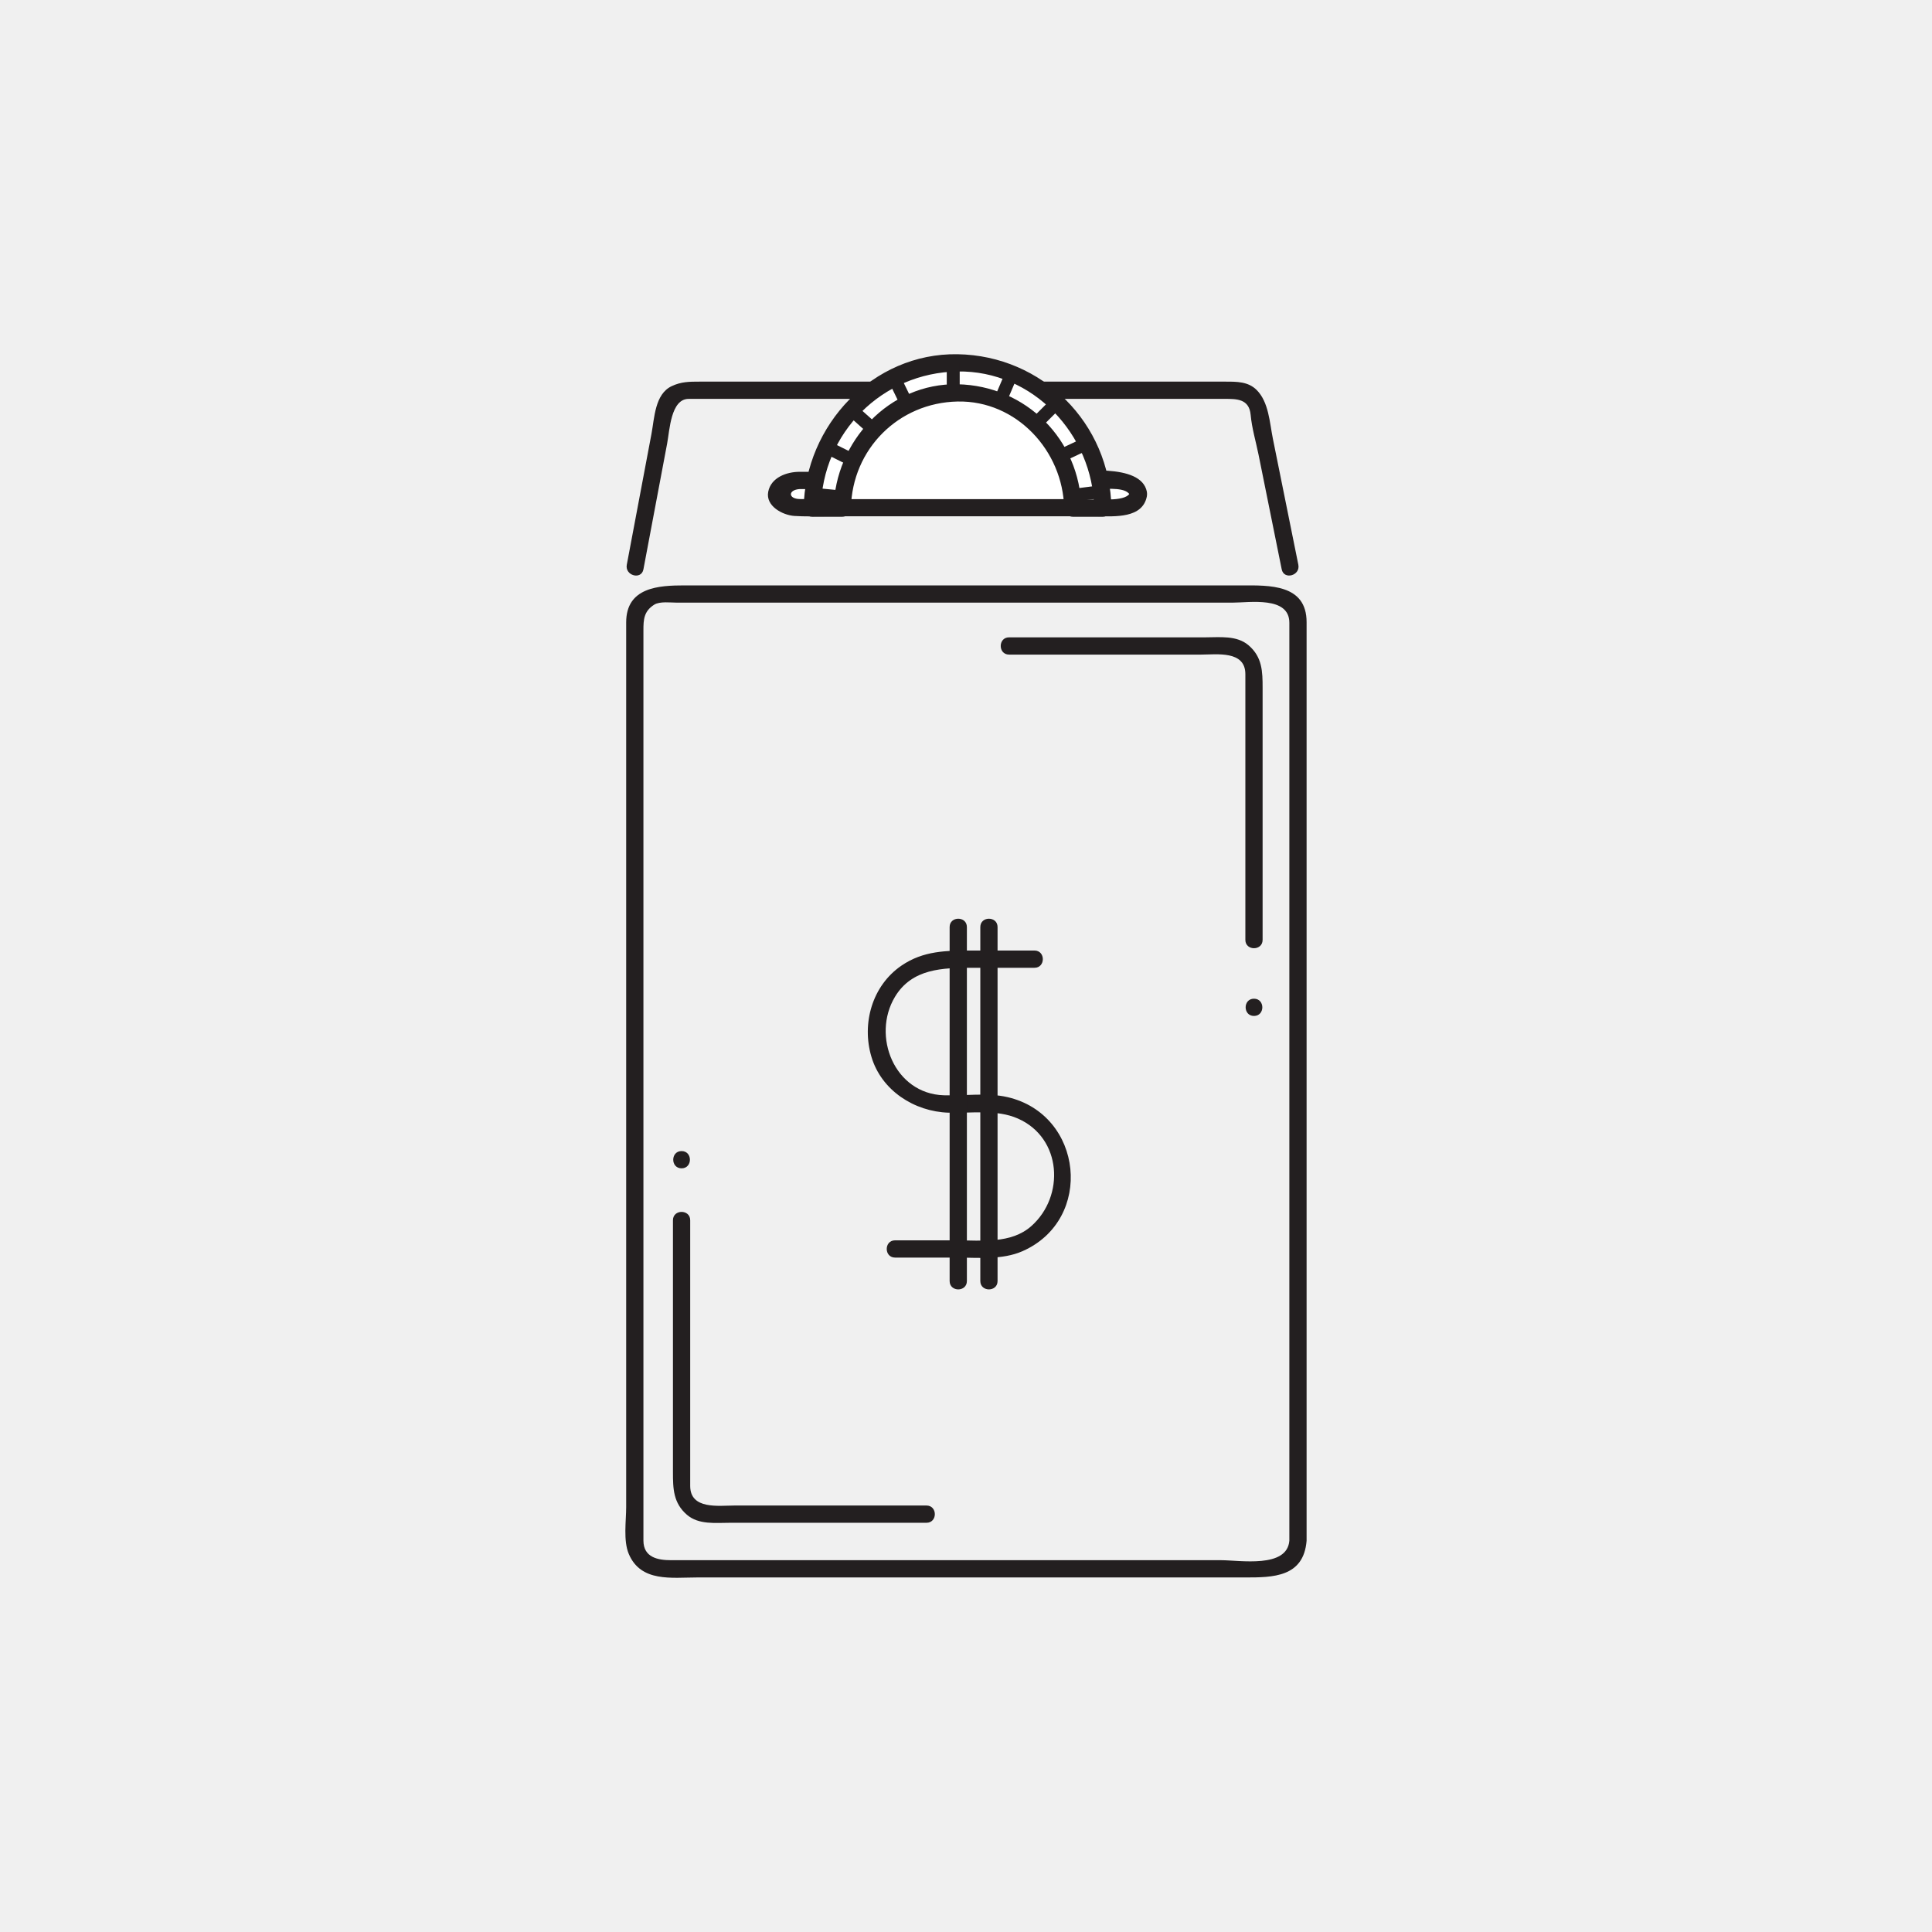
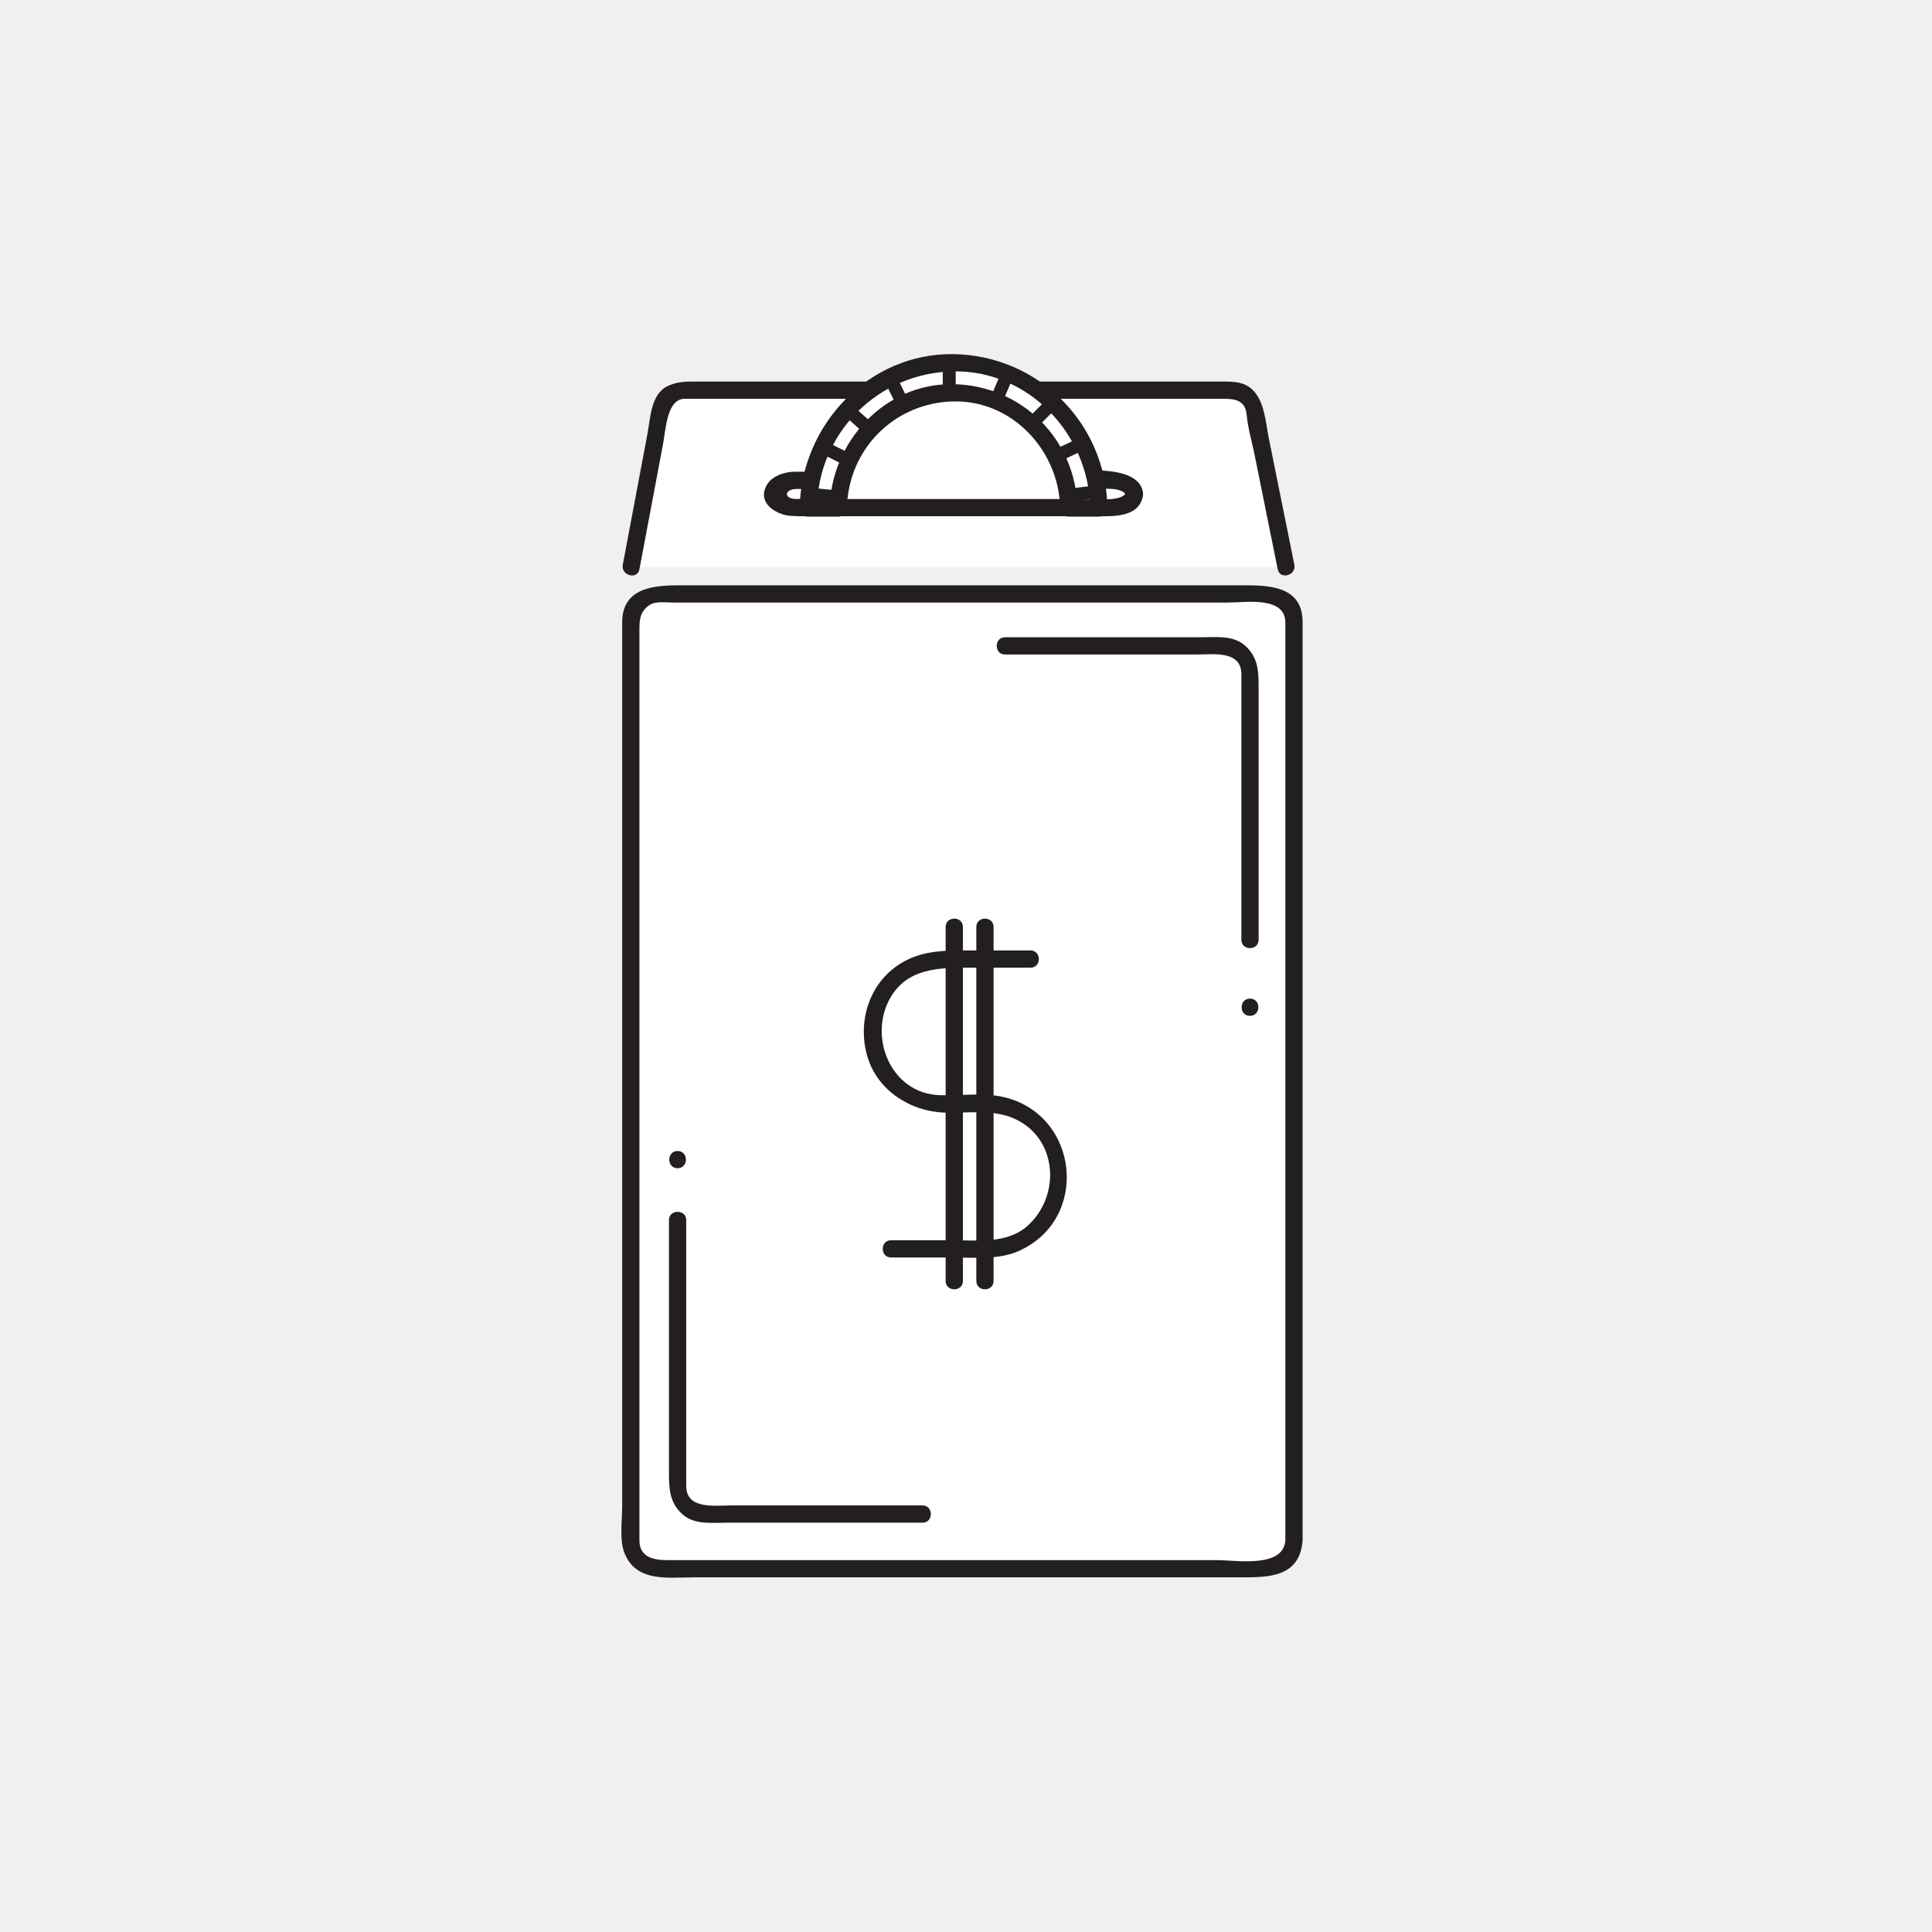
- <svg xmlns="http://www.w3.org/2000/svg" version="1.1" id="Layer_1" x="0px" y="0px" width="560px" height="560px" viewBox="-999.5 400.5 560 560" enable-background="new -999.5 400.5 560 560" xml:space="preserve">
+ <svg xmlns="http://www.w3.org/2000/svg" version="1.1" id="Layer_1" x="0px" y="0px" width="560px" height="560px" viewBox="0 0 560 560" enable-background="new 0 0 560 560" xml:space="preserve">
+   <g>
+     <path fill="#FFFFFF" d="M375.066,446.555c0,4.502-3.65,8.15-8.152,8.15H190.992c-4.5,0-8.15-3.648-8.15-8.15V180.304   c0-4.501,3.65-8.15,8.15-8.15h175.922c4.502,0,8.152,3.649,8.152,8.15V446.555z" />
+     <g>
+       <path fill="#231F20" d="M372.566,446.555c-0.651,8.075-14.344,5.65-19.814,5.65c-12.902,0-25.805,0-38.707,0    c-31.351,0-62.7,0-94.051,0c-8.887,0-17.773,0-26.66,0c-3.703,0-7.992-0.746-7.992-5.695c0-1.229,0-2.457,0-3.687    c0-20.204,0-40.408,0-60.612c0-59.711,0-119.422,0-179.133c0-6.815,0-13.631,0-20.446c0-3,0.102-5.507,3.167-7.41    c1.604-0.996,4.792-0.568,6.581-0.568c25.292,0,50.585,0,75.877,0c28.352,0,56.704,0,85.056,0c4.994,0,16.544-1.942,16.544,5.828    c0,4.672,0,9.345,0,14.017c0,57.794,0,115.589,0,173.383C372.566,394.105,372.566,420.33,372.566,446.555c0,3.225,5,3.225,5,0    c0-44.375,0-88.75,0-133.125c0-44.375,0-88.751,0-133.126c0-11.072-10.907-10.65-18.654-10.65c-11.365,0-22.73,0-34.095,0    c-31.718,0-63.435,0-95.152,0c-10.792,0-21.583,0-32.374,0c-7.471,0-16.949,0.5-16.949,10.729c0,14.853,0,29.705,0,44.557    c0,60.99,0,121.979,0,182.968c0,9.631,0,19.262,0,28.893c0,4.043-0.872,9.738,0.757,13.592c3.497,8.272,12.502,6.812,19.779,6.812    c11.908,0,23.816,0,35.724,0c30.546,0,61.093,0,91.64,0c10.515,0,21.03,0,31.545,0c7.994,0,16.925-0.051,17.78-10.65    C377.826,443.339,372.824,443.363,372.566,446.555z" />
+     </g>
+   </g>
  <g>
    <g>
-       <g>
-         <path fill="#231F20" d="M-625.776,847.08c-0.652,8.075-14.343,5.65-19.813,5.65c-12.902,0-25.806,0-38.707,0     c-31.351,0-62.701,0-94.052,0c-8.887,0-17.773,0-26.66,0c-3.703,0-7.992-0.746-7.992-5.695c0-1.229,0-2.457,0-3.687     c0-20.204,0-40.408,0-60.612c0-59.711,0-119.422,0-179.133c0-6.815,0-13.631,0-20.446c0-3,0.102-5.507,3.167-7.41     c1.604-0.995,4.792-0.567,6.581-0.567c25.292,0,50.585,0,75.877,0c28.352,0,56.704,0,85.056,0c4.995,0,16.544-1.942,16.544,5.828     c0,4.672,0,9.344,0,14.017c0,57.794,0,115.588,0,173.382C-625.776,794.631-625.776,820.855-625.776,847.08c0,3.226,5,3.226,5,0     c0-44.375,0-88.75,0-133.125s0-88.75,0-133.125c0-11.072-10.907-10.65-18.654-10.65c-11.364,0-22.729,0-34.095,0     c-31.717,0-63.435,0-95.152,0c-10.792,0-21.583,0-32.374,0c-7.471,0-16.949,0.5-16.949,10.73c0,14.852,0,29.705,0,44.557     c0,60.989,0,121.979,0,182.969c0,9.631,0,19.262,0,28.893c0,4.043-0.872,9.738,0.757,13.592     c3.497,8.272,12.502,6.812,19.779,6.812c11.908,0,23.816,0,35.724,0c30.546,0,61.093,0,91.64,0c10.515,0,21.03,0,31.545,0     c7.994,0,16.925-0.051,17.779-10.65C-620.518,843.864-625.52,843.889-625.776,847.08z" />
-       </g>
+       <path fill="#231F20" d="M196.402,338.619c3.225,0,3.225-5,0-5S193.178,338.619,196.402,338.619L196.402,338.619z" />
    </g>
+   </g>
+   <g>
    <g>
-       <g>
-         <path fill="#231F20" d="M-801.94,739.146c3.224,0,3.224-5,0-5C-805.165,734.146-805.165,739.146-801.94,739.146L-801.94,739.146z     " />
-       </g>
+       <path fill="#231F20" d="M267.393,436.359c-11.299,0-22.599,0-33.898,0c-7.253,0-14.506,0-21.759,0    c-4.523,0-12.833,1.253-12.833-5.667c0-24.498,0-48.996,0-73.494c0-1.177,0-2.354,0-3.531c0-3.225-5-3.225-5,0    c0,24.35,0,48.699,0,73.049c0,4.727,0.088,8.924,4.069,12.339c3.416,2.93,8.323,2.305,12.494,2.305c14.861,0,29.723,0,44.584,0    c4.114,0,8.229,0,12.343,0C270.617,441.359,270.617,436.359,267.393,436.359L267.393,436.359z" />
    </g>
+   </g>
+   <g>
    <g>
-       <g>
-         <path fill="#231F20" d="M-730.951,836.885c-11.299,0-22.599,0-33.898,0c-7.253,0-14.506,0-21.759,0     c-4.524,0-12.833,1.253-12.833-5.669c0-24.496,0-48.994,0-73.491c0-1.178,0-2.354,0-3.532c0-3.224-5-3.224-5,0     c0,24.35,0,48.699,0,73.048c0,4.727,0.088,8.924,4.069,12.339c3.416,2.93,8.323,2.305,12.494,2.305c14.861,0,29.723,0,44.584,0     c4.114,0,8.229,0,12.343,0C-727.727,841.885-727.727,836.885-730.951,836.885L-730.951,836.885z" />
-       </g>
+       <path fill="#231F20" d="M362.316,294.451c3.225,0,3.225-5,0-5S359.092,294.451,362.316,294.451L362.316,294.451z" />
    </g>
+   </g>
+   <g>
    <g>
-       <g>
-         <path fill="#231F20" d="M-636.026,694.978c3.224,0,3.224-5,0-5S-639.25,694.978-636.026,694.978L-636.026,694.978z" />
-       </g>
+       <path fill="#231F20" d="M291.326,189.711c11.299,0,22.599,0,33.897,0c7.253,0,14.506,0,21.759,0    c4.524,0,12.834-1.252,12.834,5.667c0,24.498,0,48.996,0,73.493c0,1.177,0,2.354,0,3.532c0,3.224,5,3.224,5,0    c0-24.35,0-48.699,0-73.049c0-4.726-0.088-8.923-4.069-12.338c-3.416-2.93-8.324-2.305-12.495-2.305c-14.861,0-29.723,0-44.583,0    c-4.114,0-8.229,0-12.343,0C288.102,184.711,288.102,189.711,291.326,189.711L291.326,189.711z" />
    </g>
+   </g>
+   <g>
    <g>
-       <g>
-         <path fill="#231F20" d="M-707.017,590.237c11.299,0,22.599,0,33.897,0c7.252,0,14.506,0,21.759,0     c4.524,0,12.834-1.252,12.834,5.667c0,24.498,0,48.996,0,73.493c0,1.177,0,2.354,0,3.532c0,3.224,5,3.224,5,0     c0-24.351,0-48.699,0-73.049c0-4.727-0.087-8.924-4.069-12.338c-3.417-2.931-8.324-2.306-12.496-2.306     c-14.861,0-29.722,0-44.582,0c-4.115,0-8.229,0-12.343,0C-710.24,585.237-710.24,590.237-707.017,590.237L-707.017,590.237z" />
-       </g>
+       <path fill="#231F20" d="M258.285,364.489c5.947,0,11.894,0,17.84,0c6.291,0,13.219,0.738,19.119-1.866    c20.789-9.18,17.595-39.597-4.4-44.649c-5.894-1.354-12.461-0.334-18.456-0.528c-14.324-0.463-20.935-17.201-14.141-28.53    c4.941-8.238,13.878-8.426,22.278-8.426c6.057,0,12.114,0,18.171,0c3.225,0,3.225-5,0-5c-6.057,0-12.114,0-18.171,0    c-7.343,0-14.05,0.019-20.419,4.393c-8.491,5.831-11.543,16.788-8.676,26.409c2.922,9.808,12.458,15.88,22.34,16.199    c6.639,0.215,13.896-1.049,20.147,1.712c12.742,5.626,13.643,22.504,3.847,31.172c-5.879,5.202-14.396,4.115-21.637,4.115    c-5.947,0-11.894,0-17.84,0C255.061,359.489,255.061,364.489,258.285,364.489L258.285,364.489z" />
    </g>
+   </g>
+   <g>
    <g>
-       <g>
-         <path fill="#231F20" d="M-740.058,765.016c5.947,0,11.893,0,17.84,0c6.291,0,13.22,0.737,19.119-1.866     c20.791-9.18,17.595-39.597-4.399-44.65c-5.895-1.354-12.461-0.333-18.457-0.526c-14.324-0.465-20.935-17.201-14.141-28.531     c4.941-8.238,13.878-8.426,22.278-8.426c6.057,0,12.114,0,18.17,0c3.224,0,3.224-5,0-5c-6.058,0-12.114,0-18.17,0     c-7.344,0-14.05,0.019-20.419,4.393c-8.491,5.831-11.543,16.787-8.676,26.409c2.922,9.808,12.458,15.879,22.34,16.199     c6.639,0.215,13.895-1.05,20.146,1.712c12.743,5.625,13.644,22.504,3.846,31.172c-5.877,5.202-14.396,4.115-21.637,4.115     c-5.947,0-11.893,0-17.84,0C-743.281,760.016-743.281,765.016-740.058,765.016L-740.058,765.016z" />
-       </g>
+       <path fill="#231F20" d="M274.1,268.686c0,34.203,0,68.405,0,102.608c0,3.225,5,3.225,5,0c0-34.203,0-68.405,0-102.608    C279.1,265.461,274.1,265.461,274.1,268.686L274.1,268.686z" />
    </g>
+   </g>
+   <g>
    <g>
-       <g>
-         <path fill="#231F20" d="M-724.244,669.211c0,34.203,0,68.406,0,102.608c0,3.224,5,3.224,5,0c0-34.203,0-68.406,0-102.608     C-719.244,665.987-724.244,665.987-724.244,669.211L-724.244,669.211z" />
-       </g>
+       <path fill="#231F20" d="M282.992,268.686c0,34.203,0,68.405,0,102.608c0,3.225,5,3.225,5,0c0-34.203,0-68.405,0-102.608    C287.992,265.461,282.992,265.461,282.992,268.686L282.992,268.686z" />
    </g>
+   </g>
+   <g>
+     <path fill="#FFFFFF" d="M182.932,164.334l8.317-44.111c0-3.938,3.192-7.13,7.129-7.13h158.343c3.938,0,7.131,3.192,7.131,7.13   l8.91,44.111" />
    <g>
-       <g>
-         <path fill="#231F20" d="M-715.351,669.211c0,34.203,0,68.406,0,102.608c0,3.224,5,3.224,5,0c0-34.203,0-68.406,0-102.608     C-710.351,665.987-715.351,665.987-715.351,669.211L-715.351,669.211z" />
-       </g>
+       <path fill="#231F20" d="M185.342,164.999c2.292-12.158,4.585-24.317,6.877-36.475c0.734-3.892,1.065-12.931,6.233-12.931    c1.995,0,3.99,0,5.984,0c27.359,0,54.718,0,82.077,0c22.447,0,44.894,0,67.341,0c3.355,0,7.076-0.063,7.497,4.63    c0.345,3.847,1.521,7.752,2.283,11.528c2.239,11.083,4.478,22.165,6.717,33.248c0.638,3.159,5.457,1.819,4.82-1.329    c-2.455-12.159-4.911-24.317-7.367-36.475c-0.956-4.735-1.191-10.662-4.723-14.192c-2.434-2.434-5.791-2.409-8.941-2.409    c-25.198,0-50.396,0-75.593,0c-25.667,0-51.335,0-77.003,0c-2.89,0-5.28,0.011-8.026,1.315c-4.865,2.31-4.973,9.203-5.845,13.828    c-2.377,12.607-4.754,25.214-7.132,37.822c-0.007,0.038-0.014,0.075-0.021,0.112C179.927,166.82,184.745,168.165,185.342,164.999    L185.342,164.999z" />
    </g>
+   </g>
+   <g>
+     <path fill="#FFFFFF" d="M328.858,143.178c0,2.18-3.007,3.949-6.716,3.949h-91.5c-3.709,0-6.717-1.77-6.717-3.949l0,0   c0-2.182,3.007-3.949,6.717-3.949h91.5C325.852,139.229,328.858,140.996,328.858,143.178L328.858,143.178z" />
    <g>
-       <g>
-         <path fill="#231F20" d="M-813,565.524c2.292-12.158,4.585-24.317,6.877-36.476c0.734-3.892,1.065-12.931,6.233-12.931     c1.995,0,3.99,0,5.984,0c27.359,0,54.718,0,82.076,0c22.447,0,44.895,0,67.342,0c3.354,0,7.076-0.063,7.496,4.63     c0.346,3.848,1.521,7.752,2.285,11.529c2.238,11.082,4.478,22.165,6.715,33.247c0.639,3.159,5.457,1.819,4.822-1.329     c-2.457-12.158-4.912-24.316-7.369-36.475c-0.957-4.735-1.19-10.662-4.722-14.192c-2.434-2.435-5.791-2.409-8.94-2.409     c-25.198,0-50.396,0-75.594,0c-25.667,0-51.334,0-77.002,0c-2.89,0-5.28,0.012-8.026,1.315     c-4.865,2.311-4.973,9.202-5.845,13.827c-2.377,12.607-4.754,25.215-7.132,37.822c-0.007,0.038-0.014,0.075-0.021,0.112     C-818.416,567.346-813.598,568.69-813,565.524L-813,565.524z" />
-       </g>
+       <path fill="#231F20" d="M326.447,142.513c-0.592,3.023-8.972,2.114-11.082,2.114c-6.244,0-12.488,0-18.731,0    c-15.796,0-31.591,0-47.386,0c-5.199,0-10.398,0-15.598,0c-0.96,0-1.92,0-2.88,0c-3.504,0-3.597-2.664-0.128-2.898    c0.225-0.015,0.457,0,0.683,0c11.084,0,22.168,0,33.253,0c12.986,0,25.973,0,38.959,0c4.626,0,9.253,0,13.88,0    c2.114,0,8.482-0.686,9.03,2.114c0.62,3.163,5.438,1.82,4.822-1.329c-1.676-8.556-20.049-5.785-26.12-5.785    c-15.726,0-31.451,0-47.176,0c-9.11,0-18.221,0-27.331,0c-3.817,0-8.318,1.65-9.127,5.785c-0.812,4.145,4.172,6.778,7.587,7.009    c2.952,0.2,5.922,0.104,8.88,0.104c18.636,0,37.271,0,55.907,0c7.682,0,15.363,0,23.045,0c5.08,0,13.071,0.665,14.336-5.785    C331.887,140.693,327.067,139.351,326.447,142.513z" />
    </g>
+   </g>
+   <polygon fill="#FFFFFF" points="237.786,144.535 242.541,132.42 244.239,126.986 273.275,112 308.764,123.483 312.499,135.477   312.499,144.535 " />
+   <g>
+     <path fill="#FFFFFF" d="M234.287,147.252c0-23.253,18.851-42.104,42.105-42.104c23.254,0,42.104,18.851,42.104,42.104h-8.705   c0-18.445-14.953-33.398-33.398-33.398c-18.446,0-33.4,14.953-33.4,33.398H234.287z" />
    <g>
-       <path fill="#FFFFFF" d="M-669.484,543.703c0,2.18-3.008,3.949-6.717,3.949h-91.5c-3.709,0-6.717-1.77-6.717-3.949l0,0    c0-2.182,3.007-3.949,6.717-3.949h91.5C-672.492,539.754-669.484,541.522-669.484,543.703L-669.484,543.703z" />
-       <g>
-         <path fill="#231F20" d="M-671.896,543.039c-0.593,3.023-8.974,2.114-11.083,2.114c-6.244,0-12.486,0-18.73,0     c-15.795,0-31.59,0-47.386,0c-5.199,0-10.398,0-15.598,0c-0.96,0-1.92,0-2.88,0c-3.504,0-3.597-2.664-0.128-2.897     c0.225-0.016,0.457,0,0.683,0c11.084,0,22.168,0,33.253,0c12.986,0,25.972,0,38.958,0c4.627,0,9.253,0,13.88,0     c2.114,0,8.483-0.687,9.032,2.113c0.62,3.163,5.438,1.82,4.821-1.329c-1.677-8.556-20.048-5.784-26.12-5.784     c-15.727,0-31.451,0-47.176,0c-9.11,0-18.221,0-27.331,0c-3.817,0-8.318,1.649-9.127,5.784c-0.812,4.146,4.172,6.778,7.587,7.009     c2.952,0.2,5.922,0.104,8.88,0.104c18.635,0,37.271,0,55.905,0c7.683,0,15.365,0,23.046,0c5.079,0,13.071,0.665,14.335-5.785     C-666.457,541.219-671.275,539.877-671.896,543.039z" />
-       </g>
+       <path fill="#231F20" d="M236.787,147.252c0.354-21.854,17.752-39.25,39.605-39.604c21.854-0.354,39.258,18.284,39.604,39.604    c0.833-0.833,1.667-1.667,2.5-2.5c-2.901,0-5.804,0-8.705,0c0.833,0.833,1.667,1.667,2.5,2.5    c-0.401-19.845-16.054-35.497-35.898-35.898s-35.511,16.658-35.9,35.898c0.833-0.833,1.667-1.667,2.5-2.5    c-2.902,0-5.804,0-8.706,0c-3.225,0-3.225,5,0,5c2.902,0,5.804,0,8.706,0c1.384,0,2.472-1.138,2.5-2.5    c0.346-17.101,13.8-30.552,30.9-30.898c17.1-0.346,30.562,14.319,30.898,30.898c0.027,1.362,1.116,2.5,2.5,2.5    c2.901,0,5.804,0,8.705,0c1.346,0,2.522-1.137,2.5-2.5c-0.398-24.586-20.017-44.206-44.604-44.604    c-24.588-0.398-44.217,20.615-44.605,44.604C231.735,150.478,236.735,150.473,236.787,147.252z" />
    </g>
-     <polygon fill="#FFFFFF" points="-760.557,545.062 -755.803,532.946 -754.104,527.512 -725.067,512.526 -689.578,524.01    -685.844,536.002 -685.844,545.062  " />
+   </g>
+   <g>
+     <line fill="#FFFFFF" x1="275.143" y1="112.84" x2="275.143" y2="105.167" />
    <g>
-       <path fill="#FFFFFF" d="M-764.056,547.778c0-23.253,18.851-42.104,42.104-42.104c23.255,0,42.104,18.852,42.104,42.104h-8.706    c0-18.445-14.953-33.397-33.398-33.397s-33.399,14.952-33.399,33.397H-764.056z" />
-       <g>
-         <path fill="#231F20" d="M-761.556,547.778c0.354-21.854,17.752-39.25,39.604-39.604c21.854-0.354,39.26,18.284,39.604,39.604     c0.833-0.833,1.667-1.667,2.5-2.5c-2.901,0-5.804,0-8.706,0c0.833,0.833,1.667,1.667,2.5,2.5     c-0.4-19.845-16.054-35.497-35.898-35.897c-19.843-0.401-35.51,16.657-35.899,35.897c0.833-0.833,1.667-1.667,2.5-2.5     c-2.902,0-5.804,0-8.706,0c-3.224,0-3.224,5,0,5c2.902,0,5.804,0,8.706,0c1.384,0,2.473-1.138,2.5-2.5     c0.346-17.101,13.8-30.552,30.899-30.897c17.101-0.347,30.563,14.318,30.898,30.897c0.027,1.362,1.116,2.5,2.5,2.5     c2.902,0,5.805,0,8.706,0c1.347,0,2.522-1.138,2.5-2.5c-0.397-24.586-20.018-44.206-44.604-44.604     c-24.587-0.397-44.216,20.615-44.604,44.604C-766.607,551.004-761.607,550.999-761.556,547.778z" />
-       </g>
+       <path fill="#231F20" d="M277.018,112.84c0-2.558,0-5.115,0-7.673c0-2.418-3.75-2.418-3.75,0c0,2.558,0,5.115,0,7.673    C273.268,115.258,277.018,115.258,277.018,112.84L277.018,112.84z" />
    </g>
+   </g>
+   <g>
+     <line fill="#FFFFFF" x1="289.035" y1="115.46" x2="291.973" y2="108.543" />
    <g>
-       <line fill="none" x1="-723.2" y1="513.365" x2="-723.2" y2="505.693" />
-       <g>
-         <path fill="#231F20" d="M-721.324,513.365c0-2.559,0-5.115,0-7.673c0-2.418-3.75-2.418-3.75,0c0,2.558,0,5.114,0,7.673     C-725.075,515.784-721.324,515.784-721.324,513.365L-721.324,513.365z" />
-       </g>
+       <path fill="#231F20" d="M290.654,116.406c0.979-2.306,1.958-4.611,2.938-6.917c0.399-0.941,0.291-2-0.673-2.565    c-0.796-0.466-2.165-0.269-2.565,0.673c-0.979,2.306-1.958,4.611-2.938,6.917c-0.399,0.941-0.291,2,0.673,2.565    C288.885,117.545,290.254,117.348,290.654,116.406L290.654,116.406z" />
    </g>
+   </g>
+   <g>
+     <line fill="#FFFFFF" x1="261.752" y1="117.196" x2="258.071" y2="109.629" />
    <g>
-       <line fill="none" x1="-709.308" y1="515.986" x2="-706.371" y2="509.069" />
-       <g>
-         <path fill="#231F20" d="M-707.688,516.932c0.979-2.305,1.958-4.61,2.937-6.916c0.399-0.941,0.293-2-0.672-2.565     c-0.797-0.466-2.166-0.269-2.565,0.673c-0.979,2.307-1.958,4.611-2.938,6.917c-0.399,0.941-0.292,2,0.673,2.565     C-709.457,518.071-708.088,517.873-707.688,516.932L-707.688,516.932z" />
-       </g>
+       <path fill="#231F20" d="M263.372,116.25c-1.227-2.522-2.454-5.045-3.681-7.567c-1.058-2.174-4.291-0.272-3.238,1.893    c1.227,2.522,2.454,5.045,3.681,7.567C261.191,120.317,264.425,118.415,263.372,116.25L263.372,116.25z" />
    </g>
+   </g>
+   <g>
+     <line fill="#FFFFFF" x1="245.402" y1="133.051" x2="239.228" y2="129.972" />
    <g>
-       <line fill="none" x1="-736.59" y1="517.723" x2="-740.271" y2="510.155" />
-       <g>
-         <path fill="#231F20" d="M-734.972,516.776c-1.227-2.522-2.454-5.045-3.681-7.567c-1.058-2.174-4.292-0.271-3.238,1.894     c1.227,2.521,2.454,5.045,3.681,7.567C-737.151,520.842-733.917,518.941-734.972,516.776L-734.972,516.776z" />
-       </g>
+       <path fill="#231F20" d="M246.348,131.432c-2.058-1.026-4.116-2.053-6.174-3.079c-2.157-1.076-4.057,2.159-1.893,3.238    c2.058,1.026,4.116,2.053,6.174,3.079C246.612,135.746,248.513,132.511,246.348,131.432L246.348,131.432z" />
    </g>
+   </g>
+   <g>
+     <line fill="#FFFFFF" x1="306.438" y1="132.014" x2="313.238" y2="128.818" />
    <g>
-       <line fill="none" x1="-752.94" y1="533.576" x2="-759.115" y2="530.497" />
-       <g>
-         <path fill="#231F20" d="M-751.995,531.957c-2.058-1.025-4.116-2.053-6.174-3.078c-2.157-1.076-4.057,2.158-1.893,3.237     c2.058,1.026,4.116,2.054,6.174,3.079C-751.73,536.271-749.831,533.037-751.995,531.957L-751.995,531.957z" />
-       </g>
+       <path fill="#231F20" d="M307.385,133.633c2.267-1.065,4.533-2.13,6.8-3.195c2.188-1.028,0.282-4.26-1.893-3.238    c-2.267,1.065-4.533,2.13-6.8,3.195C303.305,131.422,305.21,134.655,307.385,133.633L307.385,133.633z" />
    </g>
+   </g>
+   <g>
+     <line fill="#FFFFFF" x1="309.456" y1="143.592" x2="318.414" y2="142.44" />
    <g>
-       <line fill="none" x1="-691.904" y1="532.539" x2="-685.104" y2="529.344" />
-       <g>
-         <path fill="#231F20" d="M-690.957,534.158c2.267-1.064,4.532-2.13,6.799-3.195c2.188-1.027,0.281-4.26-1.894-3.238     c-2.267,1.065-4.532,2.131-6.799,3.195C-695.039,531.948-693.133,535.18-690.957,534.158L-690.957,534.158z" />
-       </g>
+       <path fill="#231F20" d="M309.456,145.467c2.986-0.384,5.972-0.768,8.958-1.151c2.364-0.304,2.394-4.058,0-3.75    c-2.986,0.384-5.972,0.768-8.958,1.151C307.092,142.021,307.062,145.774,309.456,145.467L309.456,145.467z" />
    </g>
+   </g>
+   <g>
+     <line fill="#FFFFFF" x1="242.901" y1="144.027" x2="235.338" y2="143.305" />
    <g>
-       <line fill="none" x1="-688.887" y1="544.117" x2="-679.929" y2="542.967" />
-       <g>
-         <path fill="#231F20" d="M-688.887,545.992c2.986-0.384,5.973-0.768,8.958-1.15c2.364-0.305,2.394-4.059,0-3.75     c-2.985,0.383-5.972,0.768-8.958,1.15C-691.25,542.547-691.28,546.301-688.887,545.992L-688.887,545.992z" />
-       </g>
+       <path fill="#231F20" d="M242.901,142.152c-2.521-0.241-5.042-0.482-7.563-0.723c-2.407-0.23-2.385,3.522,0,3.75    c2.521,0.241,5.042,0.482,7.563,0.723C245.309,146.132,245.286,142.38,242.901,142.152L242.901,142.152z" />
    </g>
+   </g>
+   <g>
+     <line fill="#FFFFFF" x1="300.082" y1="121.764" x2="305.11" y2="116.736" />
    <g>
-       <line fill="none" x1="-755.441" y1="544.553" x2="-763.004" y2="543.83" />
-       <g>
-         <path fill="#231F20" d="M-755.441,542.678c-2.521-0.24-5.042-0.481-7.563-0.723c-2.408-0.23-2.385,3.522,0,3.75     c2.521,0.241,5.042,0.482,7.563,0.723C-753.035,546.658-753.057,542.906-755.441,542.678L-755.441,542.678z" />
-       </g>
+       <path fill="#231F20" d="M301.408,123.089c1.676-1.676,3.352-3.352,5.028-5.027c1.711-1.711-0.94-4.363-2.652-2.651    c-1.676,1.676-3.352,3.352-5.028,5.027C297.045,122.149,299.696,124.801,301.408,123.089L301.408,123.089z" />
    </g>
+   </g>
+   <g>
+     <line fill="#FFFFFF" x1="252.158" y1="124.564" x2="245.771" y2="118.857" />
    <g>
-       <line fill="none" x1="-698.261" y1="522.289" x2="-693.232" y2="517.262" />
-       <g>
-         <path fill="#231F20" d="M-696.935,523.615c1.676-1.676,3.353-3.352,5.028-5.027c1.711-1.711-0.94-4.363-2.651-2.65     c-1.676,1.676-3.353,3.352-5.028,5.027C-701.297,522.676-698.646,525.326-696.935,523.615L-696.935,523.615z" />
-       </g>
-     </g>
-     <g>
-       <line fill="none" x1="-746.185" y1="525.09" x2="-752.571" y2="519.383" />
-       <g>
-         <path fill="#231F20" d="M-744.858,523.764c-2.129-1.901-4.258-3.805-6.387-5.707c-1.797-1.605-4.458,1.037-2.651,2.651     c2.129,1.902,4.258,3.806,6.387,5.707C-745.713,528.022-743.052,525.379-744.858,523.764L-744.858,523.764z" />
-       </g>
+       <path fill="#231F20" d="M253.484,123.239c-2.129-1.902-4.258-3.805-6.387-5.707c-1.797-1.606-4.458,1.037-2.651,2.651    c2.129,1.902,4.258,3.805,6.387,5.707C252.629,127.496,255.291,124.853,253.484,123.239L253.484,123.239z" />
    </g>
  </g>
</svg>
